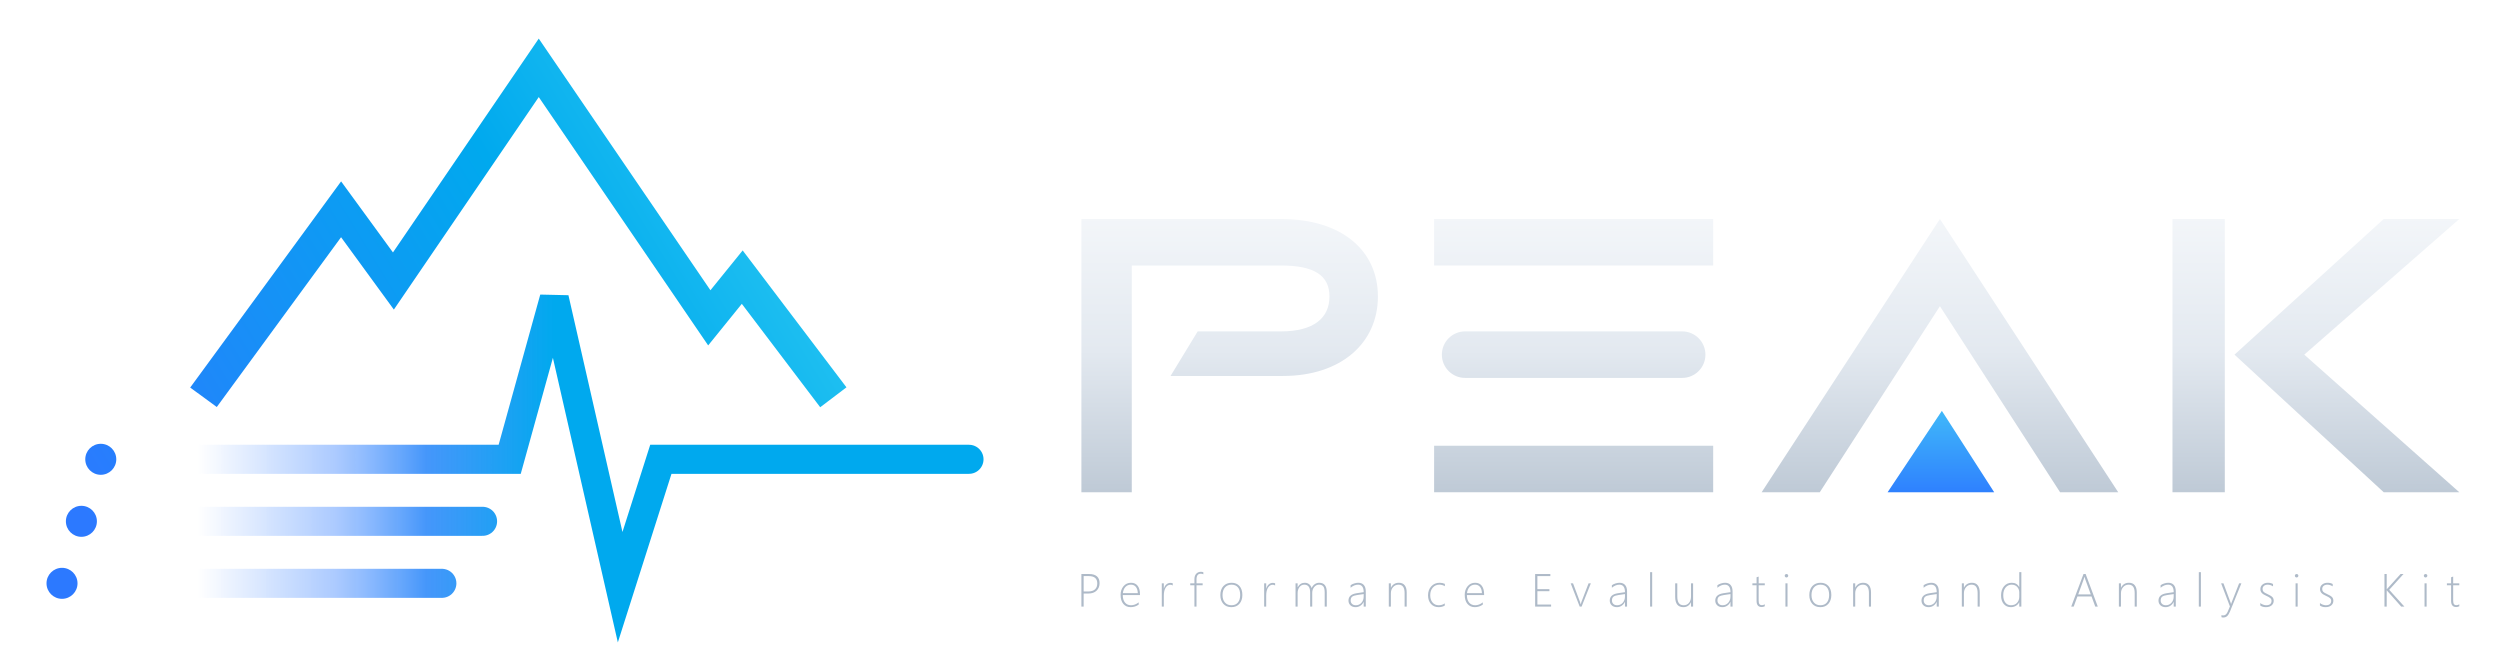
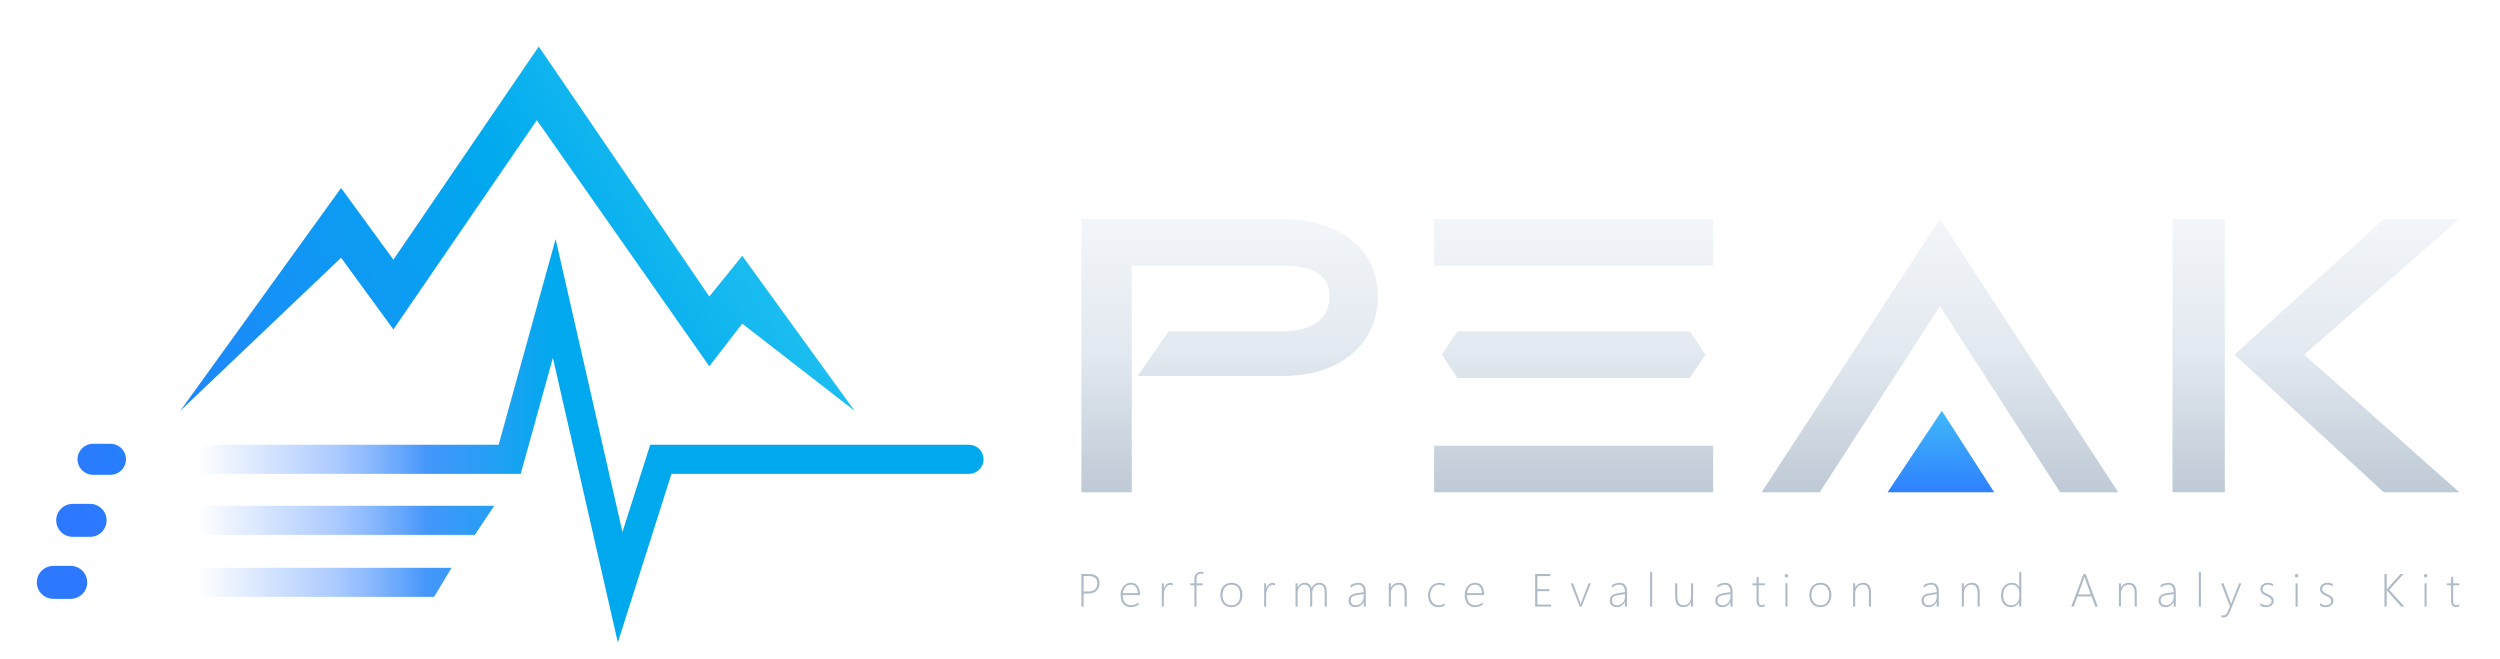
<svg xmlns="http://www.w3.org/2000/svg" width="1290" height="340" viewBox="0 0 1290 340" role="img" aria-labelledby="title desc" shape-rendering="geometricPrecision">
  <defs>
    <linearGradient id="markGradient" x1="70" y1="310" x2="520" y2="35" gradientUnits="userSpaceOnUse">
      <stop offset="0" stop-color="#2C79FF" />
      <stop offset="0.52" stop-color="#00A9EE" />
      <stop offset="1" stop-color="#4DE2F5" />
    </linearGradient>
    <linearGradient id="trailGradient" x1="50" y1="0" x2="286" y2="0" gradientUnits="userSpaceOnUse">
      <stop offset="0" stop-color="#69A0FF" stop-opacity="0" />
      <stop offset="0.22" stop-color="#69A0FF" stop-opacity="0" />
      <stop offset="0.52" stop-color="#69A0FF" stop-opacity="0.55" />
      <stop offset="0.72" stop-color="#318BFA" stop-opacity="0.9" />
      <stop offset="1" stop-color="#00A9EE" />
    </linearGradient>
    <linearGradient id="wordGradient" x1="0" y1="90" x2="0" y2="265" gradientUnits="userSpaceOnUse">
      <stop offset="0" stop-color="#F8FAFC" />
      <stop offset="0.52" stop-color="#E3E9F0" />
      <stop offset="1" stop-color="#B9C5D2" />
    </linearGradient>
    <linearGradient id="accentGradient" x1="0" y1="180" x2="0" y2="260" gradientUnits="userSpaceOnUse">
      <stop offset="0" stop-color="#4DE2F5" />
      <stop offset="1" stop-color="#2C79FF" />
    </linearGradient>
  </defs>
-   <path d="M105 205 176 108 203 145 278 35 366 164 383 143 430 205" fill="none" stroke="url(#markGradient)" stroke-width="17" stroke-linecap="butt" stroke-linejoin="miter" />
-   <path d="M74 237H263L286 154 320 303 341 237H500" fill="none" stroke="url(#trailGradient)" stroke-width="15" stroke-linecap="round" stroke-linejoin="miter" />
-   <path d="M63 269H249M53 301H228" fill="none" stroke="url(#trailGradient)" stroke-width="15" stroke-linecap="round" />
+   <path d="M93 212 176 97 203 134 278 24 366 153 383 132 441 212 383 167 366 189 277 62 203 170 176 133Z" fill="url(#markGradient)" />
+   <path d="M74 237H263L286 154 320 303 341 237H500" fill="none" stroke="url(#trailGradient)" stroke-width="15" stroke-linecap="round" stroke-linejoin="miter" stroke-miterlimit="20" />
+   <path d="M63 261H255L245 276H63ZM53 293H233L224 308H53Z" fill="url(#trailGradient)" />
  <g fill="url(#markGradient)">
-     <circle cx="52" cy="237" r="8" />
-     <circle cx="42" cy="269" r="8" />
-     <circle cx="32" cy="301" r="8" />
+     <rect x="40" y="229" width="25" height="16" rx="8" />
+     <rect x="29" y="260" width="26" height="17" rx="8.5" />
+     <rect x="19" y="292" width="26" height="17" rx="8.5" />
  </g>
  <g fill="url(#wordGradient)">
-     <path d="M558 113H661C692 113 711 129 711 153S692 194 662 194H604L618 171H661C678 171 686 164 686 153S678 137 661 137H584V254H558Z" />
+     <path d="M558 113H661C692 113 711 129 711 153S692 194 662 194H587L603 171H661C678 171 686 164 686 153S678 137 661 137H584V254H558Z" />
    <rect x="740" y="113" width="144" height="24" />
-     <rect x="744" y="171" width="136" height="24" rx="12" />
+     <path d="M752 171H872L880 183 872 195H752L744 183Z" />
    <rect x="740" y="230" width="144" height="24" />
    <path d="M909 254 1001 113 1093 254H1063L1001 158 939 254Z" />
    <rect x="1121" y="113" width="27" height="141" />
    <path d="M1153 183 1230 113H1269L1189 183 1269 254H1230Z" />
  </g>
  <path d="M974 254 1002 212 1029 254Z" fill="url(#accentGradient)" />
  <g aria-label="Performance Evaluation and Analysis Kit">
    <path d="M283 575V0H184V1434H530Q751 1434 868.0 1331.5Q985 1229 985 1032Q985 832 854.5 703.5Q724 575 489 575ZM283 1343V666H487Q681 666 782.0 758.5Q883 851 883 1020Q883 1343 512 1343Z" fill="#AEBAC8" transform="translate(555.8438 313) scale(0.01171875 -0.01171875)" />
    <path d="M186 508Q186 297 283.5 178.0Q381 59 551 59Q723 59 887 186V88Q728 -25 532 -25Q334 -25 212.0 117.0Q90 259 90 518Q90 742 217.5 895.5Q345 1049 549 1049Q740 1049 842.0 915.0Q944 781 944 549V508ZM848 592Q842 769 763.0 867.0Q684 965 545 965Q401 965 306.5 868.5Q212 772 190 592Z" fill="#AEBAC8" transform="translate(577.17 313) scale(0.01171875 -0.01171875)" />
    <path d="M647 928Q601 961 539 961Q418 961 336.0 836.0Q254 711 254 481V0H164V1024H254V797H258Q293 914 369.0 979.0Q445 1044 545 1044Q602 1044 647 1026Z" fill="#AEBAC8" transform="translate(597.5588 313) scale(0.01171875 -0.01171875)" />
    <path d="M612 1419Q575 1448 500 1448Q311 1448 311 1194V1024H582V940H311V0H219V940H35V1024H219V1202Q219 1364 300.5 1448.0Q382 1532 504 1532Q569 1532 612 1513Z" fill="#AEBAC8" transform="translate(613.7523 313) scale(0.01171875 -0.01171875)" />
    <path d="M575 -25Q351 -25 220.5 122.5Q90 270 90 506Q90 761 226.5 905.0Q363 1049 586 1049Q805 1049 932.0 906.0Q1059 763 1059 510Q1059 271 929.5 123.0Q800 -25 575 -25ZM582 965Q401 965 293.5 843.0Q186 721 186 504Q186 303 291.0 181.0Q396 59 578 59Q763 59 863.0 179.0Q963 299 963 512Q963 731 863.5 848.0Q764 965 582 965Z" fill="#AEBAC8" transform="translate(628.6449 313) scale(0.01171875 -0.01171875)" />
    <path d="M647 928Q601 961 539 961Q418 961 336.0 836.0Q254 711 254 481V0H164V1024H254V797H258Q293 914 369.0 979.0Q445 1044 545 1044Q602 1044 647 1026Z" fill="#AEBAC8" transform="translate(650.3814 313) scale(0.01171875 -0.01171875)" />
    <path d="M1448 0V616Q1448 809 1387.5 887.0Q1327 965 1196 965Q1075 965 987.0 861.0Q899 757 899 600V0H807V623Q807 965 547 965Q422 965 339.0 860.5Q256 756 256 590V0H164V1024H256V854H260Q367 1049 573 1049Q685 1049 764.5 984.5Q844 920 872 815Q920 926 1009.5 987.5Q1099 1049 1204 1049Q1540 1049 1540 633V0Z" fill="#AEBAC8" transform="translate(666.5748 313) scale(0.01171875 -0.01171875)" />
    <path d="M776 0V205H772Q723 100 629.5 37.5Q536 -25 422 -25Q276 -25 191.0 57.0Q106 139 106 264Q106 532 461 588L776 635Q776 965 528 965Q359 965 199 829V940Q256 985 353.5 1017.0Q451 1049 537 1049Q695 1049 781.5 951.0Q868 853 868 666V0ZM494 510Q333 487 268.0 435.5Q203 384 203 268Q203 177 263.5 118.0Q324 59 432 59Q580 59 678.0 168.5Q776 278 776 451V551Z" fill="#AEBAC8" transform="translate(694.5691 313) scale(0.01171875 -0.01171875)" />
    <path d="M860 0V596Q860 965 594 965Q446 965 351.0 856.5Q256 748 256 588V0H164V1024H256V838H260Q372 1049 610 1049Q776 1049 864.0 938.5Q952 828 952 623V0Z" fill="#AEBAC8" transform="translate(714.7 313) scale(0.01171875 -0.01171875)" />
    <path d="M827 45Q713 -25 555 -25Q346 -25 218.0 118.5Q90 262 90 494Q90 738 234.0 893.5Q378 1049 604 1049Q721 1049 831 1001V897Q721 965 590 965Q410 965 298.0 835.5Q186 706 186 500Q186 301 288.5 180.0Q391 59 559 59Q713 59 827 141Z" fill="#AEBAC8" transform="translate(735.8154 313) scale(0.01171875 -0.01171875)" />
    <path d="M186 508Q186 297 283.5 178.0Q381 59 551 59Q723 59 887 186V88Q728 -25 532 -25Q334 -25 212.0 117.0Q90 259 90 518Q90 742 217.5 895.5Q345 1049 549 1049Q740 1049 842.0 915.0Q944 781 944 549V508ZM848 592Q842 769 763.0 867.0Q684 965 545 965Q401 965 306.5 868.5Q212 772 190 592Z" fill="#AEBAC8" transform="translate(754.7393 313) scale(0.01171875 -0.01171875)" />
    <path d="M184 0V1434H854V1343H283V768H813V678H283V90H887V0Z" fill="#AEBAC8" transform="translate(789.9739 313) scale(0.01171875 -0.01171875)" />
    <path d="M500 0H416L20 1024H123L428 209Q450 150 459 102H463Q476 165 492 205L807 1024H907Z" fill="#AEBAC8" transform="translate(810.2455 313) scale(0.01171875 -0.01171875)" />
    <path d="M776 0V205H772Q723 100 629.5 37.5Q536 -25 422 -25Q276 -25 191.0 57.0Q106 139 106 264Q106 532 461 588L776 635Q776 965 528 965Q359 965 199 829V940Q256 985 353.5 1017.0Q451 1049 537 1049Q695 1049 781.5 951.0Q868 853 868 666V0ZM494 510Q333 487 268.0 435.5Q203 384 203 268Q203 177 263.5 118.0Q324 59 432 59Q580 59 678.0 168.5Q776 278 776 451V551Z" fill="#AEBAC8" transform="translate(829.3921 313) scale(0.01171875 -0.01171875)" />
    <path d="M164 0V1516H256V0Z" fill="#AEBAC8" transform="translate(849.523 313) scale(0.01171875 -0.01171875)" />
    <path d="M840 0V186H836Q729 -25 506 -25Q143 -25 143 432V1024H236V455Q236 247 304.5 153.0Q373 59 520 59Q663 59 751.5 164.0Q840 269 840 444V1024H932V0Z" fill="#AEBAC8" transform="translate(862.7165 313) scale(0.01171875 -0.01171875)" />
    <path d="M776 0V205H772Q723 100 629.5 37.5Q536 -25 422 -25Q276 -25 191.0 57.0Q106 139 106 264Q106 532 461 588L776 635Q776 965 528 965Q359 965 199 829V940Q256 985 353.5 1017.0Q451 1049 537 1049Q695 1049 781.5 951.0Q868 853 868 666V0ZM494 510Q333 487 268.0 435.5Q203 384 203 268Q203 177 263.5 118.0Q324 59 432 59Q580 59 678.0 168.5Q776 278 776 451V551Z" fill="#AEBAC8" transform="translate(883.8318 313) scale(0.01171875 -0.01171875)" />
    <path d="M569 14Q497 -20 434 -20Q207 -20 207 252V940H23V1024H207V1290Q229 1298 253 1306Q277 1313 299 1321V1024H569V940H299V264Q299 158 332.5 110.5Q366 63 446 63Q503 63 569 100Z" fill="#AEBAC8" transform="translate(903.9628 313) scale(0.01171875 -0.01171875)" />
    <path d="M209 1282Q179 1282 156.0 1304.0Q133 1326 133 1360Q133 1393 156.5 1413.5Q180 1434 209 1434Q240 1434 263.5 1414.0Q287 1394 287 1360Q287 1328 264.0 1305.0Q241 1282 209 1282ZM164 0V1024H256V0Z" fill="#AEBAC8" transform="translate(919.3594 313) scale(0.01171875 -0.01171875)" />
    <path d="M575 -25Q351 -25 220.5 122.5Q90 270 90 506Q90 761 226.5 905.0Q363 1049 586 1049Q805 1049 932.0 906.0Q1059 763 1059 510Q1059 271 929.5 123.0Q800 -25 575 -25ZM582 965Q401 965 293.5 843.0Q186 721 186 504Q186 303 291.0 181.0Q396 59 578 59Q763 59 863.0 179.0Q963 299 963 512Q963 731 863.5 848.0Q764 965 582 965Z" fill="#AEBAC8" transform="translate(932.5528 313) scale(0.01171875 -0.01171875)" />
    <path d="M860 0V596Q860 965 594 965Q446 965 351.0 856.5Q256 748 256 588V0H164V1024H256V838H260Q372 1049 610 1049Q776 1049 864.0 938.5Q952 828 952 623V0Z" fill="#AEBAC8" transform="translate(954.2893 313) scale(0.01171875 -0.01171875)" />
    <path d="M776 0V205H772Q723 100 629.5 37.5Q536 -25 422 -25Q276 -25 191.0 57.0Q106 139 106 264Q106 532 461 588L776 635Q776 965 528 965Q359 965 199 829V940Q256 985 353.5 1017.0Q451 1049 537 1049Q695 1049 781.5 951.0Q868 853 868 666V0ZM494 510Q333 487 268.0 435.5Q203 384 203 268Q203 177 263.5 118.0Q324 59 432 59Q580 59 678.0 168.5Q776 278 776 451V551Z" fill="#AEBAC8" transform="translate(990.2504 313) scale(0.01171875 -0.01171875)" />
    <path d="M860 0V596Q860 965 594 965Q446 965 351.0 856.5Q256 748 256 588V0H164V1024H256V838H260Q372 1049 610 1049Q776 1049 864.0 938.5Q952 828 952 623V0Z" fill="#AEBAC8" transform="translate(1010.381 313) scale(0.01171875 -0.01171875)" />
    <path d="M891 0V186H887Q837 89 739.0 32.0Q641 -25 518 -25Q329 -25 209.5 113.0Q90 251 90 494Q90 742 220.5 895.5Q351 1049 559 1049Q789 1049 887 860H891V1516H983V0ZM891 623Q891 766 800.5 865.5Q710 965 557 965Q396 965 291.0 841.5Q186 718 186 502Q186 290 280.5 174.5Q375 59 524 59Q699 59 795.0 167.5Q891 276 891 432Z" fill="#AEBAC8" transform="translate(1031.497 313) scale(0.01171875 -0.01171875)" />
    <path d="M1118 0 954 446H332L168 0H59L600 1434H694L1229 0ZM678 1200Q667 1230 660 1259Q653 1284 645 1309H641Q624 1243 608 1202L367 537H920Z" fill="#AEBAC8" transform="translate(1068.055 313) scale(0.01171875 -0.01171875)" />
    <path d="M860 0V596Q860 965 594 965Q446 965 351.0 856.5Q256 748 256 588V0H164V1024H256V838H260Q372 1049 610 1049Q776 1049 864.0 938.5Q952 828 952 623V0Z" fill="#AEBAC8" transform="translate(1091.421 313) scale(0.01171875 -0.01171875)" />
    <path d="M776 0V205H772Q723 100 629.5 37.5Q536 -25 422 -25Q276 -25 191.0 57.0Q106 139 106 264Q106 532 461 588L776 635Q776 965 528 965Q359 965 199 829V940Q256 985 353.5 1017.0Q451 1049 537 1049Q695 1049 781.5 951.0Q868 853 868 666V0ZM494 510Q333 487 268.0 435.5Q203 384 203 268Q203 177 263.5 118.0Q324 59 432 59Q580 59 678.0 168.5Q776 278 776 451V551Z" fill="#AEBAC8" transform="translate(1112.536 313) scale(0.01171875 -0.01171875)" />
    <path d="M164 0V1516H256V0Z" fill="#AEBAC8" transform="translate(1132.667 313) scale(0.01171875 -0.01171875)" />
    <path d="M414 -209Q358 -347 290.0 -414.0Q222 -481 115 -481Q70 -481 35 -467V-375Q71 -389 119 -389Q242 -389 313 -219L408 8L20 1024H123L432 190Q442 163 446 149Q450 130 455 115H459L483 184L813 1024H913Z" fill="#AEBAC8" transform="translate(1145.861 313) scale(0.01171875 -0.01171875)" />
    <path d="M111 45V156Q163 111 237.0 85.0Q311 59 365 59Q606 59 606 256Q606 324 553.0 372.0Q500 420 381 471Q234 535 174.5 603.5Q115 672 115 770Q115 895 210.5 972.0Q306 1049 446 1049Q578 1049 672 995V891Q558 965 436 965Q335 965 273.0 912.5Q211 860 211 776Q211 703 250.0 657.5Q289 612 422 553Q582 481 642.0 419.5Q702 358 702 256Q702 134 610.5 54.5Q519 -25 358 -25Q210 -25 111 45Z" fill="#AEBAC8" transform="translate(1165.007 313) scale(0.01171875 -0.01171875)" />
    <path d="M209 1282Q179 1282 156.0 1304.0Q133 1326 133 1360Q133 1393 156.5 1413.5Q180 1434 209 1434Q240 1434 263.5 1414.0Q287 1394 287 1360Q287 1328 264.0 1305.0Q241 1282 209 1282ZM164 0V1024H256V0Z" fill="#AEBAC8" transform="translate(1182.595 313) scale(0.01171875 -0.01171875)" />
    <path d="M111 45V156Q163 111 237.0 85.0Q311 59 365 59Q606 59 606 256Q606 324 553.0 372.0Q500 420 381 471Q234 535 174.5 603.5Q115 672 115 770Q115 895 210.5 972.0Q306 1049 446 1049Q578 1049 672 995V891Q558 965 436 965Q335 965 273.0 912.5Q211 860 211 776Q211 703 250.0 657.5Q289 612 422 553Q582 481 642.0 419.5Q702 358 702 256Q702 134 610.5 54.5Q519 -25 358 -25Q210 -25 111 45Z" fill="#AEBAC8" transform="translate(1195.789 313) scale(0.01171875 -0.01171875)" />
    <path d="M922 0 311 686Q294 705 287 719H283V0H184V1434H283V758H287Q299 779 313 793L893 1434H1022L393 739L1061 0Z" fill="#AEBAC8" transform="translate(1228.223 313) scale(0.01171875 -0.01171875)" />
    <path d="M209 1282Q179 1282 156.0 1304.0Q133 1326 133 1360Q133 1393 156.5 1413.5Q180 1434 209 1434Q240 1434 263.5 1414.0Q287 1394 287 1360Q287 1328 264.0 1305.0Q241 1282 209 1282ZM164 0V1024H256V0Z" fill="#AEBAC8" transform="translate(1249.139 313) scale(0.01171875 -0.01171875)" />
    <path d="M569 14Q497 -20 434 -20Q207 -20 207 252V940H23V1024H207V1290Q229 1298 253 1306Q277 1313 299 1321V1024H569V940H299V264Q299 158 332.5 110.5Q366 63 446 63Q503 63 569 100Z" fill="#AEBAC8" transform="translate(1262.332 313) scale(0.01171875 -0.01171875)" />
  </g>
</svg>
